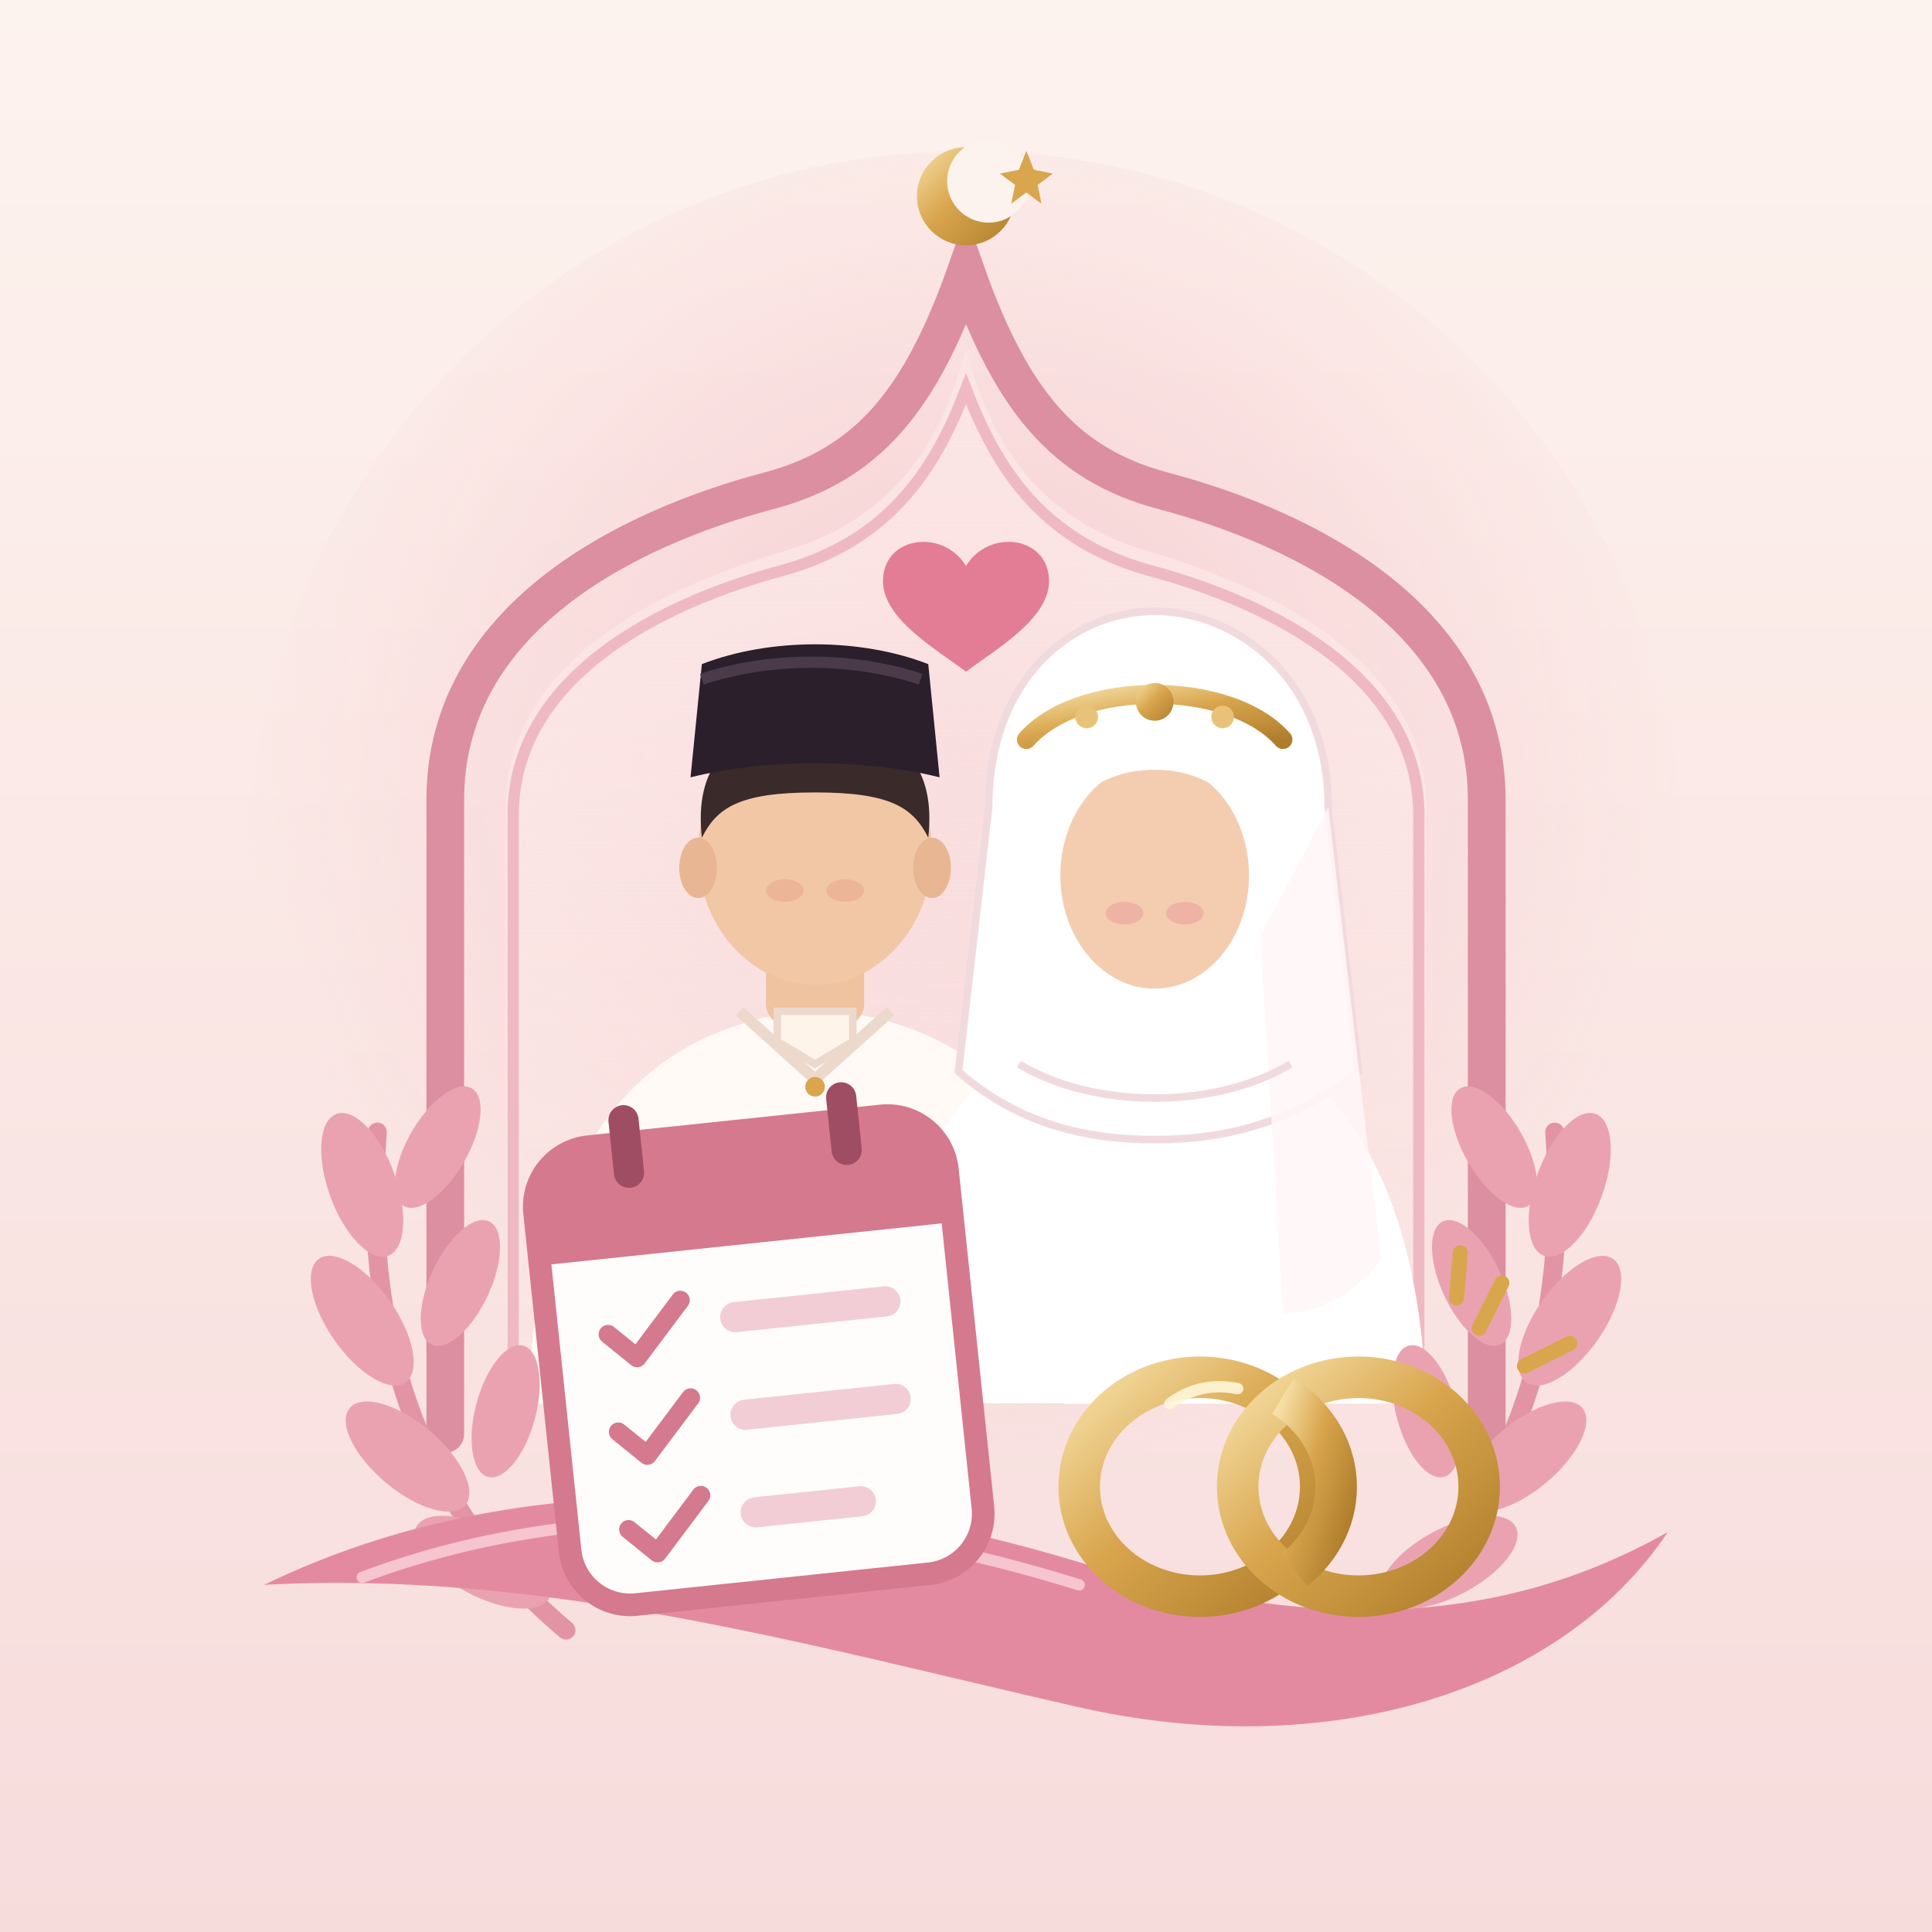
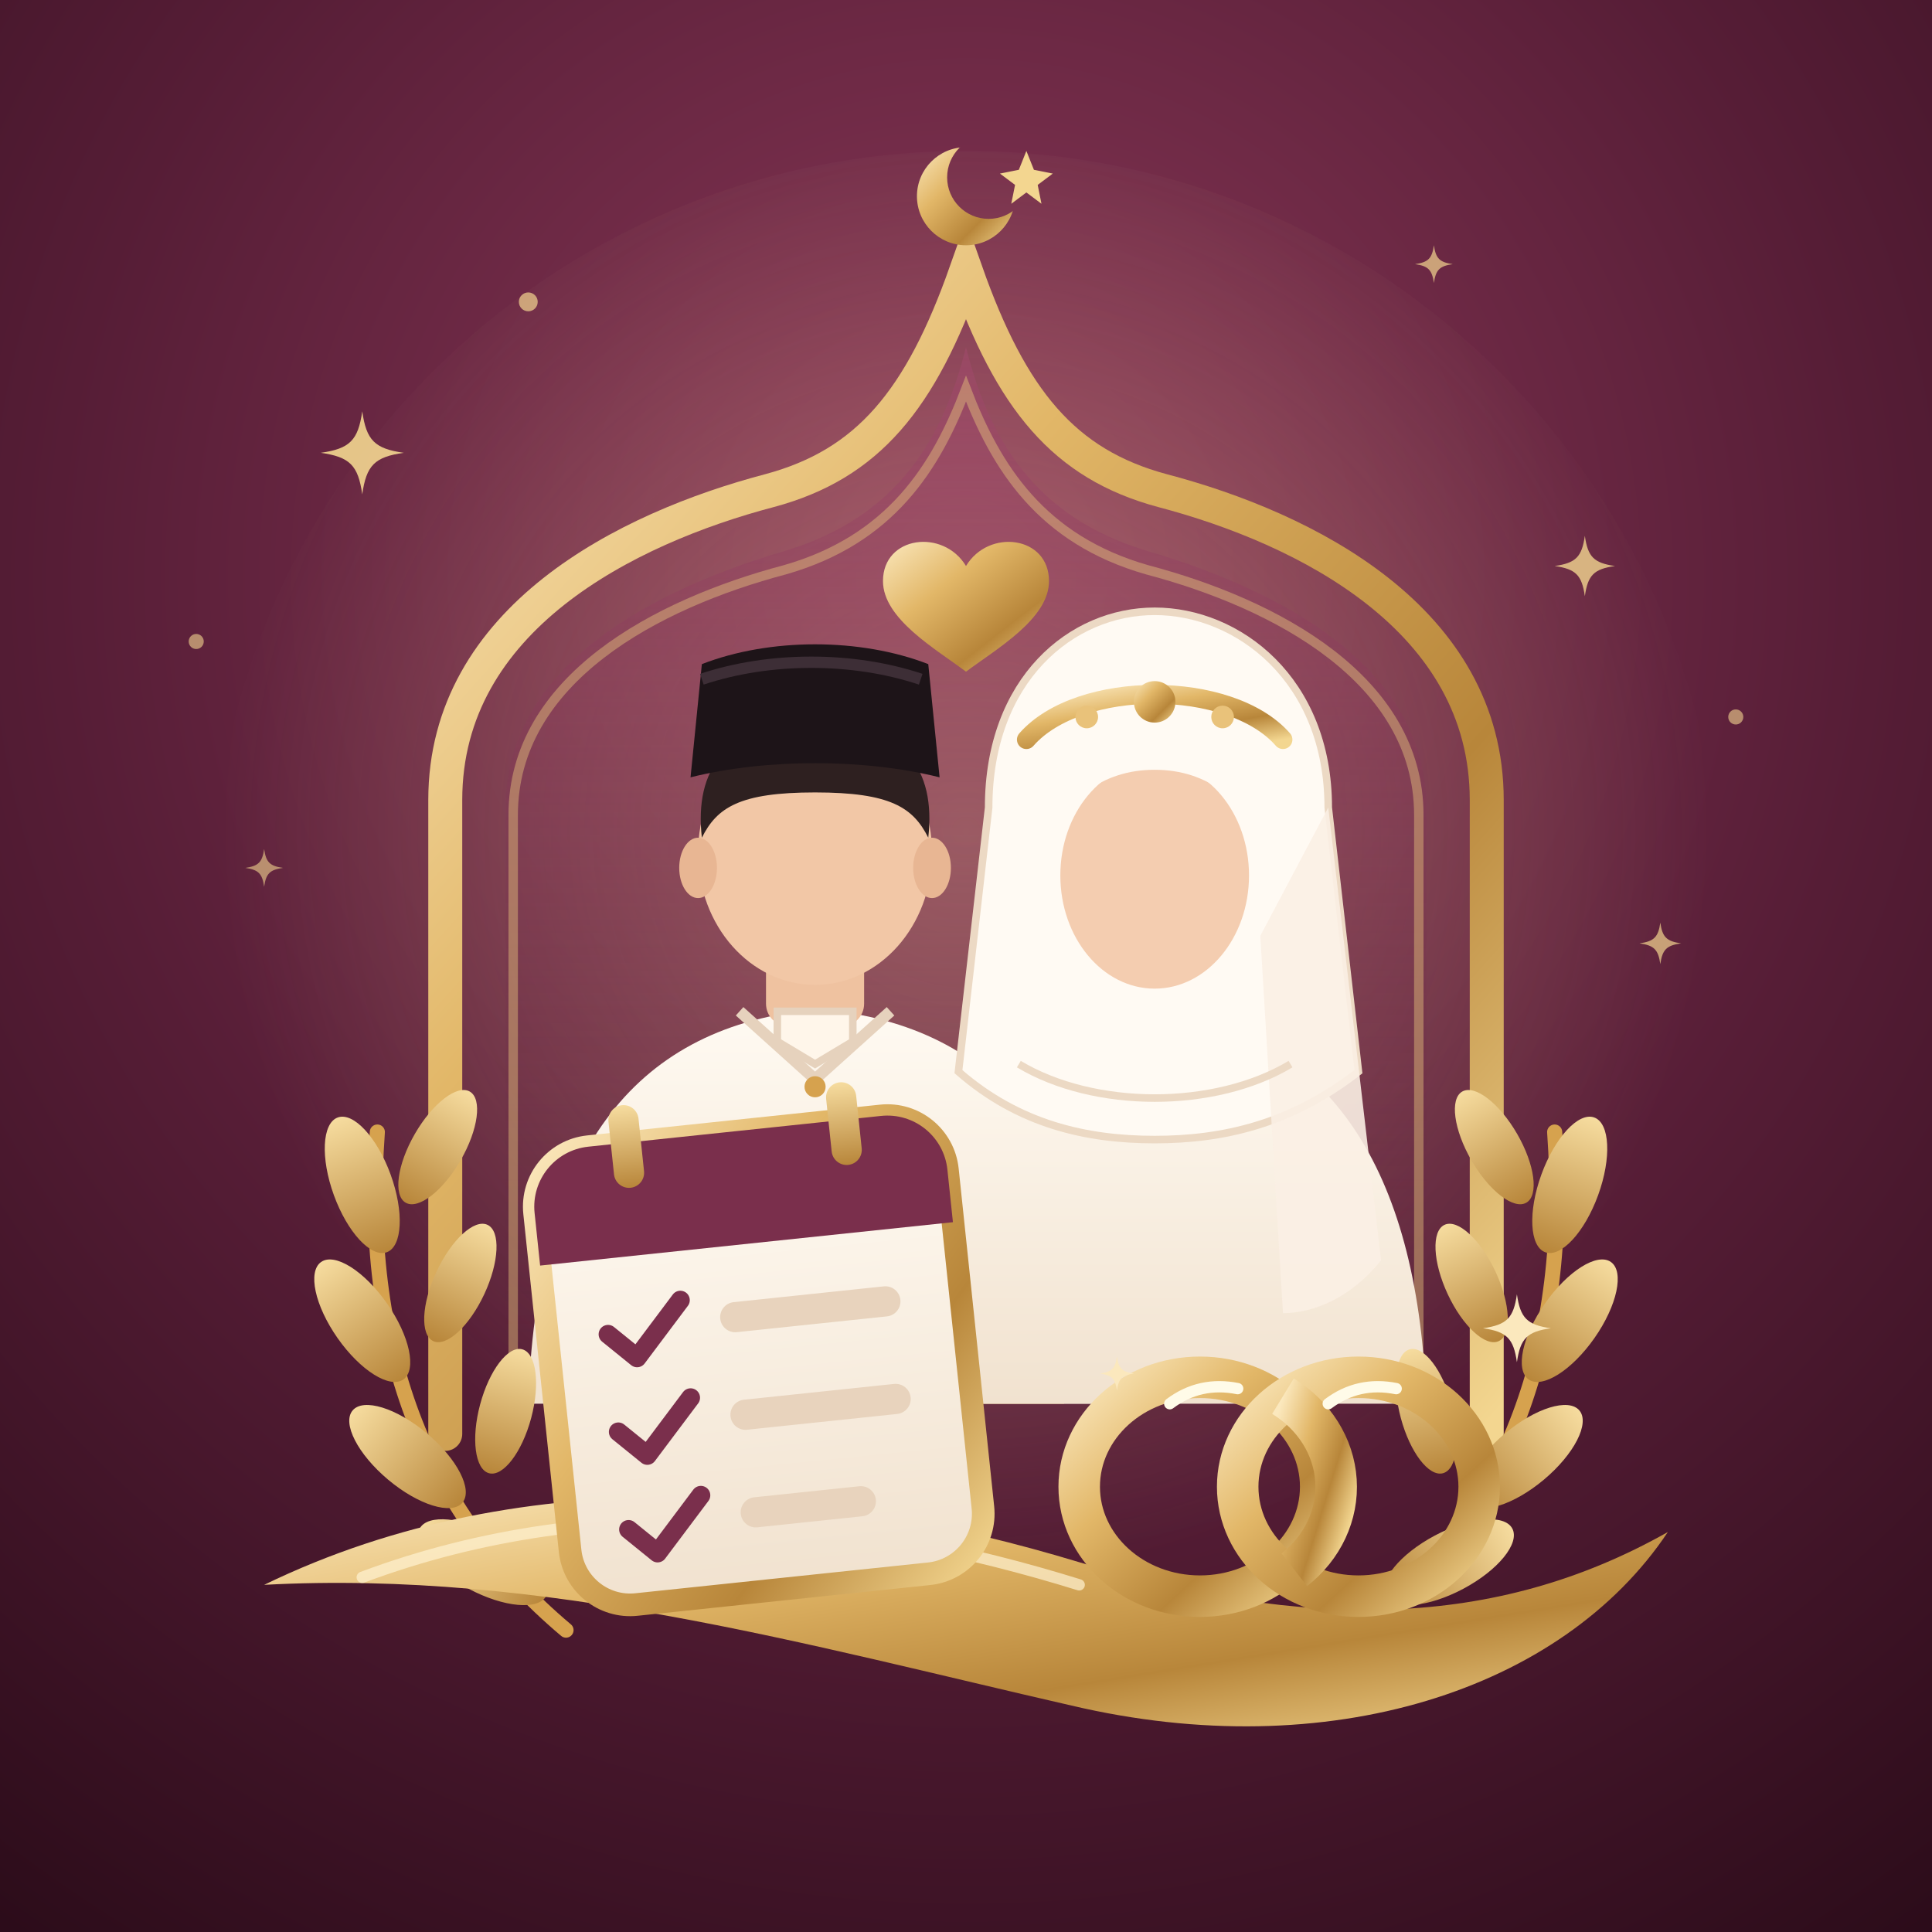
<svg xmlns="http://www.w3.org/2000/svg" viewBox="0 0 512 512" width="512" height="512">
  <defs>
-     <linearGradient id="bg" x1="0" y1="0" x2="0" y2="1">
-       <stop offset="0" stop-color="#fdf3ee" />
-       <stop offset="1" stop-color="#f7dcdc" />
-     </linearGradient>
-     <radialGradient id="glow" cx=".5" cy=".42" r=".5">
-       <stop offset="0" stop-color="#f6c9cf" stop-opacity=".9" />
-       <stop offset="1" stop-color="#f6c9cf" stop-opacity="0" />
+     <radialGradient id="bg" cx=".5" cy=".3" r=".85">
+       <stop offset="0" stop-color="#8e3a5a" />
+       <stop offset=".55" stop-color="#561d36" />
+       <stop offset="1" stop-color="#2c0c1a" />
+     </radialGradient>
+     <radialGradient id="glow" cx=".5" cy=".45" r=".5">
+       <stop offset="0" stop-color="#f1d39b" stop-opacity=".35" />
+       <stop offset="1" stop-color="#f1d39b" stop-opacity="0" />
    </radialGradient>
    <linearGradient id="gold" x1="0" y1="0" x2="1" y2="1">
-       <stop offset="0" stop-color="#f6dfa6" />
-       <stop offset=".45" stop-color="#d9a64e" />
-       <stop offset="1" stop-color="#b07d2c" />
+       <stop offset="0" stop-color="#fbe8bd" />
+       <stop offset=".35" stop-color="#e2b768" />
+       <stop offset=".7" stop-color="#b8863a" />
+       <stop offset="1" stop-color="#f3d690" />
+     </linearGradient>
+     <linearGradient id="goldv" x1="0" y1="0" x2="0" y2="1">
+       <stop offset="0" stop-color="#f6dc9f" />
+       <stop offset="1" stop-color="#b8863a" />
    </linearGradient>
    <linearGradient id="archfill" x1="0" y1="0" x2="0" y2="1">
-       <stop offset="0" stop-color="#fbe4e4" />
-       <stop offset="1" stop-color="#fdf3ee" stop-opacity="0" />
+       <stop offset="0" stop-color="#a24a6c" stop-opacity=".55" />
+       <stop offset="1" stop-color="#561d36" stop-opacity="0" />
+     </linearGradient>
+     <linearGradient id="ivory" x1="0" y1="0" x2="0" y2="1">
+       <stop offset="0" stop-color="#fffaf2" />
+       <stop offset="1" stop-color="#f1e2cf" />
    </linearGradient>
    <clipPath id="archclip">
      <path d="M134 372V214c0-38 40-58 74-68 30-9 42-30 48-54 6 24 18 45 48 54 34 10 74 30 74 68v158z" />
    </clipPath>
+     <mask id="moon">
+       <rect width="512" height="512" fill="#fff" />
+       <circle cx="262" cy="47" r="11" fill="#000" />
+     </mask>
+     <path id="spark" d="M0-10C1-3 3-1 10 0 3 1 1 3 0 10-1 3-3 1-10 0-3-1-1-3 0-10z" />
  </defs>
  <rect width="512" height="512" fill="url(#bg)" />
-   <circle cx="256" cy="230" r="190" fill="url(#glow)" />
+   <circle cx="256" cy="240" r="200" fill="url(#glow)" />
+   <g fill="#f3d690">
+     <use href="#spark" transform="translate(96 120) scale(1.1)" opacity=".9" />
+     <use href="#spark" transform="translate(420 150) scale(.8)" opacity=".8" />
+     <use href="#spark" transform="translate(440 250) scale(.55)" opacity=".7" />
+     <use href="#spark" transform="translate(70 230) scale(.5)" opacity=".6" />
+     <use href="#spark" transform="translate(380 70) scale(.5)" opacity=".7" />
+     <circle cx="140" cy="80" r="2.5" opacity=".7" />
+     <circle cx="460" cy="190" r="2" opacity=".6" />
+     <circle cx="52" cy="170" r="2" opacity=".6" />
+   </g>
  <path d="M134 372V214c0-38 40-58 74-68 30-9 42-30 48-54 6 24 18 45 48 54 34 10 74 30 74 68v158" fill="url(#archfill)" />
-   <path d="M118 380V212c0-48 48-72 86-82 26-7 40-24 52-58 12 34 26 51 52 58 38 10 86 34 86 82v168" fill="none" stroke="#dc8fa0" stroke-width="10" stroke-linecap="round" />
-   <path d="M136 376V216c0-36 38-56 72-65 28-8 40-27 48-48 8 21 20 40 48 48 34 9 72 29 72 65v160" fill="none" stroke="#efb9c3" stroke-width="3" />
-   <circle cx="256" cy="52" r="13" fill="url(#gold)" />
-   <circle cx="262" cy="48" r="11" fill="#fdf3ee" />
-   <path d="M272 40l2 5 5 1-4 3 1 5-4-3-4 3 1-5-4-3 5-1z" fill="#d9a64e" />
+   <path d="M118 380V212c0-48 48-72 86-82 26-7 40-24 52-58 12 34 26 51 52 58 38 10 86 34 86 82v168" fill="none" stroke="url(#gold)" stroke-width="9" stroke-linecap="round" />
+   <path d="M136 376V216c0-36 38-56 72-65 28-8 40-27 48-48 8 21 20 40 48 48 34 9 72 29 72 65v160" fill="none" stroke="#e8c47e" stroke-opacity=".45" stroke-width="2.5" />
+   <circle cx="256" cy="52" r="13" fill="url(#gold)" mask="url(#moon)" />
+   <path d="M272 40l2 5 5 1-4 3 1 5-4-3-4 3 1-5-4-3 5-1z" fill="#f3d690" />
  <g clip-path="url(#archclip)">
-     <path d="M140 372c2-64 26-98 72-104h10c46 6 70 40 72 104z" fill="#fffaf5" />
-     <path d="M196 268l20 18 20-18" fill="none" stroke="#ecd9cc" stroke-width="3" />
+     <path d="M140 372c2-64 26-98 72-104h10c46 6 70 40 72 104z" fill="url(#ivory)" />
+     <path d="M196 268l20 18 20-18" fill="none" stroke="#e6d2bd" stroke-width="3" />
    <rect x="203" y="250" width="26" height="22" rx="6" fill="#efc2a0" />
-     <path d="M206 268h20v8l-10 6-10-6z" fill="#fff4ea" stroke="#ecd9cc" stroke-width="2" />
-     <circle cx="216" cy="288" r="2.6" fill="#d9a64e" />
-     <circle cx="216" cy="302" r="2.6" fill="#d9a64e" />
-     <circle cx="216" cy="316" r="2.6" fill="#d9a64e" />
-     <path d="M150 352c30-8 100-8 132 0v22H150z" fill="url(#gold)" opacity=".85" />
+     <path d="M206 268h20v8l-10 6-10-6z" fill="#fff6ea" stroke="#e6d2bd" stroke-width="2" />
+     <circle cx="216" cy="288" r="2.8" fill="#d6a24e" />
+     <circle cx="216" cy="302" r="2.8" fill="#d6a24e" />
+     <circle cx="216" cy="316" r="2.8" fill="#d6a24e" />
+     <path d="M150 350c30-8 100-8 132 0v24H150z" fill="url(#gold)" />
+     <path d="M150 358c30-7 100-7 132 0" stroke="#8e5d22" stroke-opacity=".35" stroke-width="2" fill="none" />
    <ellipse cx="216" cy="226" rx="31" ry="35" fill="#f2c7a6" />
-     <path d="M186 222c-2-18 6-30 30-31 24 1 32 13 30 31-4-8-10-12-30-12s-26 4-30 12z" fill="#3a2a2a" />
+     <path d="M186 222c-2-18 6-30 30-31 24 1 32 13 30 31-4-8-10-12-30-12s-26 4-30 12z" fill="#2e2020" />
    <ellipse cx="185" cy="230" rx="5" ry="8" fill="#e8b693" />
    <ellipse cx="247" cy="230" rx="5" ry="8" fill="#e8b693" />
-     <path d="M183 206l3-30c18-7 42-7 60 0l3 30c-20-5-46-5-66 0z" fill="#2a1f2b" />
-     <path d="M186 180c18-6 40-6 58 0" stroke="#4a3a4a" stroke-width="3" fill="none" />
-     <ellipse cx="208" cy="236" rx="5" ry="3" fill="#eaa98f" opacity=".6" />
-     <ellipse cx="224" cy="236" rx="5" ry="3" fill="#eaa98f" opacity=".6" />
-     <path d="M232 372c2-60 22-96 66-104h12c44 8 66 44 68 104z" fill="#ffffff" />
-     <path d="M262 214c0-34 22-52 44-52s46 18 46 52l8 70c-18 14-36 18-54 18s-36-4-52-18z" fill="#ffffff" stroke="#f1dadd" stroke-width="2" />
-     <path d="M352 214l14 120c-8 10-18 14-26 14l-6-100z" fill="#fff6f7" opacity=".9" />
+     <path d="M183 206l3-30c18-7 42-7 60 0l3 30c-20-5-46-5-66 0z" fill="#1d1418" />
+     <path d="M186 180c18-6 40-6 58 0" stroke="#3d2e36" stroke-width="3" fill="none" />
+     <path d="M232 372c2-60 22-96 66-104h12c44 8 66 44 68 104z" fill="url(#ivory)" />
+     <path d="M262 214c0-34 22-52 44-52s46 18 46 52l8 70c-18 14-36 18-54 18s-36-4-52-18z" fill="#fffaf3" stroke="#ecd9c4" stroke-width="2" />
+     <path d="M352 214l14 120c-8 10-18 14-26 14l-6-100z" fill="#fbefe4" opacity=".9" />
    <ellipse cx="306" cy="232" rx="25" ry="30" fill="#f4cdb0" />
-     <path d="M276 226c2-28 16-40 30-40s28 12 30 40c-6-14-16-22-30-22s-24 8-30 22z" fill="#ffffff" />
+     <path d="M276 226c2-28 16-40 30-40s28 12 30 40c-6-14-16-22-30-22s-24 8-30 22z" fill="#fffaf3" />
    <path d="M272 196c14-16 54-16 68 0" fill="none" stroke="url(#gold)" stroke-width="5" stroke-linecap="round" />
-     <circle cx="306" cy="186" r="5" fill="url(#gold)" />
+     <circle cx="306" cy="186" r="5.5" fill="url(#gold)" />
    <circle cx="288" cy="190" r="3" fill="#e9c27a" />
    <circle cx="324" cy="190" r="3" fill="#e9c27a" />
-     <ellipse cx="298" cy="242" rx="5" ry="3" fill="#eba2a0" opacity=".6" />
-     <ellipse cx="314" cy="242" rx="5" ry="3" fill="#eba2a0" opacity=".6" />
-     <path d="M270 282c20 12 52 12 72 0" fill="none" stroke="#f1dadd" stroke-width="2" />
+     <path d="M270 282c20 12 52 12 72 0" fill="none" stroke="#ecd9c4" stroke-width="2" />
  </g>
-   <path d="M256 150c-6-10-22-8-22 4 0 10 14 18 22 24 8-6 22-14 22-24 0-12-16-14-22-4z" fill="#e27d95" />
-   <g fill="#eaa2b1">
-     <path d="M150 432C112 400 96 356 100 300" fill="none" stroke="#e294a5" stroke-width="5" stroke-linecap="round" />
-     <ellipse cx="96" cy="314" rx="9" ry="20" transform="rotate(-20 96 314)" />
-     <ellipse cx="116" cy="304" rx="8" ry="18" transform="rotate(30 116 304)" />
-     <ellipse cx="96" cy="350" rx="9" ry="20" transform="rotate(-35 96 350)" />
-     <ellipse cx="122" cy="340" rx="8" ry="18" transform="rotate(25 122 340)" />
-     <ellipse cx="108" cy="386" rx="9" ry="20" transform="rotate(-50 108 386)" />
-     <ellipse cx="134" cy="374" rx="8" ry="18" transform="rotate(15 134 374)" />
-     <ellipse cx="128" cy="414" rx="9" ry="20" transform="rotate(-62 128 414)" />
+   <path d="M256 150c-6-10-22-8-22 4 0 10 14 18 22 24 8-6 22-14 22-24 0-12-16-14-22-4z" fill="url(#gold)" />
+   <g id="laurel" fill="url(#goldv)">
+     <path d="M150 432C112 400 96 356 100 300" fill="none" stroke="#d6a24e" stroke-width="4" stroke-linecap="round" />
+     <ellipse cx="96" cy="314" rx="8" ry="19" transform="rotate(-20 96 314)" />
+     <ellipse cx="116" cy="304" rx="7" ry="17" transform="rotate(30 116 304)" />
+     <ellipse cx="96" cy="350" rx="8" ry="19" transform="rotate(-35 96 350)" />
+     <ellipse cx="122" cy="340" rx="7" ry="17" transform="rotate(25 122 340)" />
+     <ellipse cx="108" cy="386" rx="8" ry="19" transform="rotate(-50 108 386)" />
+     <ellipse cx="134" cy="374" rx="7" ry="17" transform="rotate(15 134 374)" />
+     <ellipse cx="128" cy="414" rx="8" ry="19" transform="rotate(-62 128 414)" />
  </g>
-   <g fill="#eaa2b1" transform="translate(512 0) scale(-1 1)">
-     <path d="M150 432C112 400 96 356 100 300" fill="none" stroke="#e294a5" stroke-width="5" stroke-linecap="round" />
-     <ellipse cx="96" cy="314" rx="9" ry="20" transform="rotate(-20 96 314)" />
-     <ellipse cx="116" cy="304" rx="8" ry="18" transform="rotate(30 116 304)" />
-     <ellipse cx="96" cy="350" rx="9" ry="20" transform="rotate(-35 96 350)" />
-     <ellipse cx="122" cy="340" rx="8" ry="18" transform="rotate(25 122 340)" />
-     <ellipse cx="108" cy="386" rx="9" ry="20" transform="rotate(-50 108 386)" />
-     <ellipse cx="134" cy="374" rx="8" ry="18" transform="rotate(15 134 374)" />
-     <ellipse cx="128" cy="414" rx="9" ry="20" transform="rotate(-62 128 414)" />
-   </g>
-   <path d="M70 420c70-34 150-26 216-6 60 18 110 18 156-8-28 42-90 62-158 46-70-16-140-36-214-32z" fill="#e48aa0" />
-   <path d="M96 418c64-24 132-16 190 2" fill="none" stroke="#f6c5cf" stroke-width="3" stroke-linecap="round" />
+   <use href="#laurel" transform="translate(512 0) scale(-1 1)" />
+   <path d="M70 420c70-34 150-26 216-6 60 18 110 18 156-8-28 42-90 62-158 46-70-16-140-36-214-32z" fill="url(#gold)" />
+   <path d="M96 418c64-24 132-16 190 2" fill="none" stroke="#fff3d2" stroke-opacity=".7" stroke-width="3" stroke-linecap="round" />
  <g transform="rotate(-6 196 360)">
-     <rect x="146" y="300" width="110" height="122" rx="16" fill="#fffdfb" stroke="#d5798f" stroke-width="6" />
-     <path d="M146 330v-14a16 16 0 0 1 16-16h78a16 16 0 0 1 16 16v14z" fill="#d5798f" />
-     <rect x="168" y="290" width="8" height="22" rx="4" fill="#9f4d63" />
-     <rect x="226" y="290" width="8" height="22" rx="4" fill="#9f4d63" />
-     <path d="M162 350l7 7 13-14M162 376l7 7 13-14M162 402l7 7 13-14" fill="none" stroke="#d5798f" stroke-width="5" stroke-linecap="round" stroke-linejoin="round" />
-     <rect x="192" y="345" width="48" height="8" rx="4" fill="#f2cdd5" />
-     <rect x="192" y="371" width="48" height="8" rx="4" fill="#f2cdd5" />
-     <rect x="192" y="397" width="36" height="8" rx="4" fill="#f2cdd5" />
+     <rect x="146" y="300" width="110" height="122" rx="16" fill="url(#ivory)" stroke="url(#gold)" stroke-width="6" />
+     <path d="M146 330v-14a16 16 0 0 1 16-16h78a16 16 0 0 1 16 16v14z" fill="#7a2f4c" />
+     <rect x="168" y="290" width="8" height="22" rx="4" fill="url(#goldv)" />
+     <rect x="226" y="290" width="8" height="22" rx="4" fill="url(#goldv)" />
+     <path d="M162 350l7 7 13-14M162 376l7 7 13-14M162 402l7 7 13-14" fill="none" stroke="#7a2f4c" stroke-width="5" stroke-linecap="round" stroke-linejoin="round" />
+     <rect x="192" y="345" width="48" height="8" rx="4" fill="#e8d3bd" />
+     <rect x="192" y="371" width="48" height="8" rx="4" fill="#e8d3bd" />
+     <rect x="192" y="397" width="36" height="8" rx="4" fill="#e8d3bd" />
  </g>
  <ellipse cx="318" cy="394" rx="32" ry="29" fill="none" stroke="url(#gold)" stroke-width="11" />
  <ellipse cx="360" cy="394" rx="32" ry="29" fill="none" stroke="url(#gold)" stroke-width="11" />
  <path d="M340 370a32 29 0 0 1 3 46" fill="none" stroke="url(#gold)" stroke-width="11" />
-   <path d="M392 352l6-12M404 362l12-6M386 344l1-12" stroke="#d9a64e" stroke-width="4" stroke-linecap="round" />
-   <path d="M310 372q8-6 18-4" stroke="#fff6d8" stroke-width="3" fill="none" stroke-linecap="round" opacity=".9" />
+   <path d="M310 372q8-6 18-4" stroke="#fffbe8" stroke-width="3" fill="none" stroke-linecap="round" />
+   <path d="M352 372q8-6 18-4" stroke="#fffbe8" stroke-width="3" fill="none" stroke-linecap="round" />
+   <g fill="#fbe8bd">
+     <use href="#spark" transform="translate(402 352) scale(.9)" />
+     <use href="#spark" transform="translate(296 364) scale(.45)" />
+   </g>
</svg>
